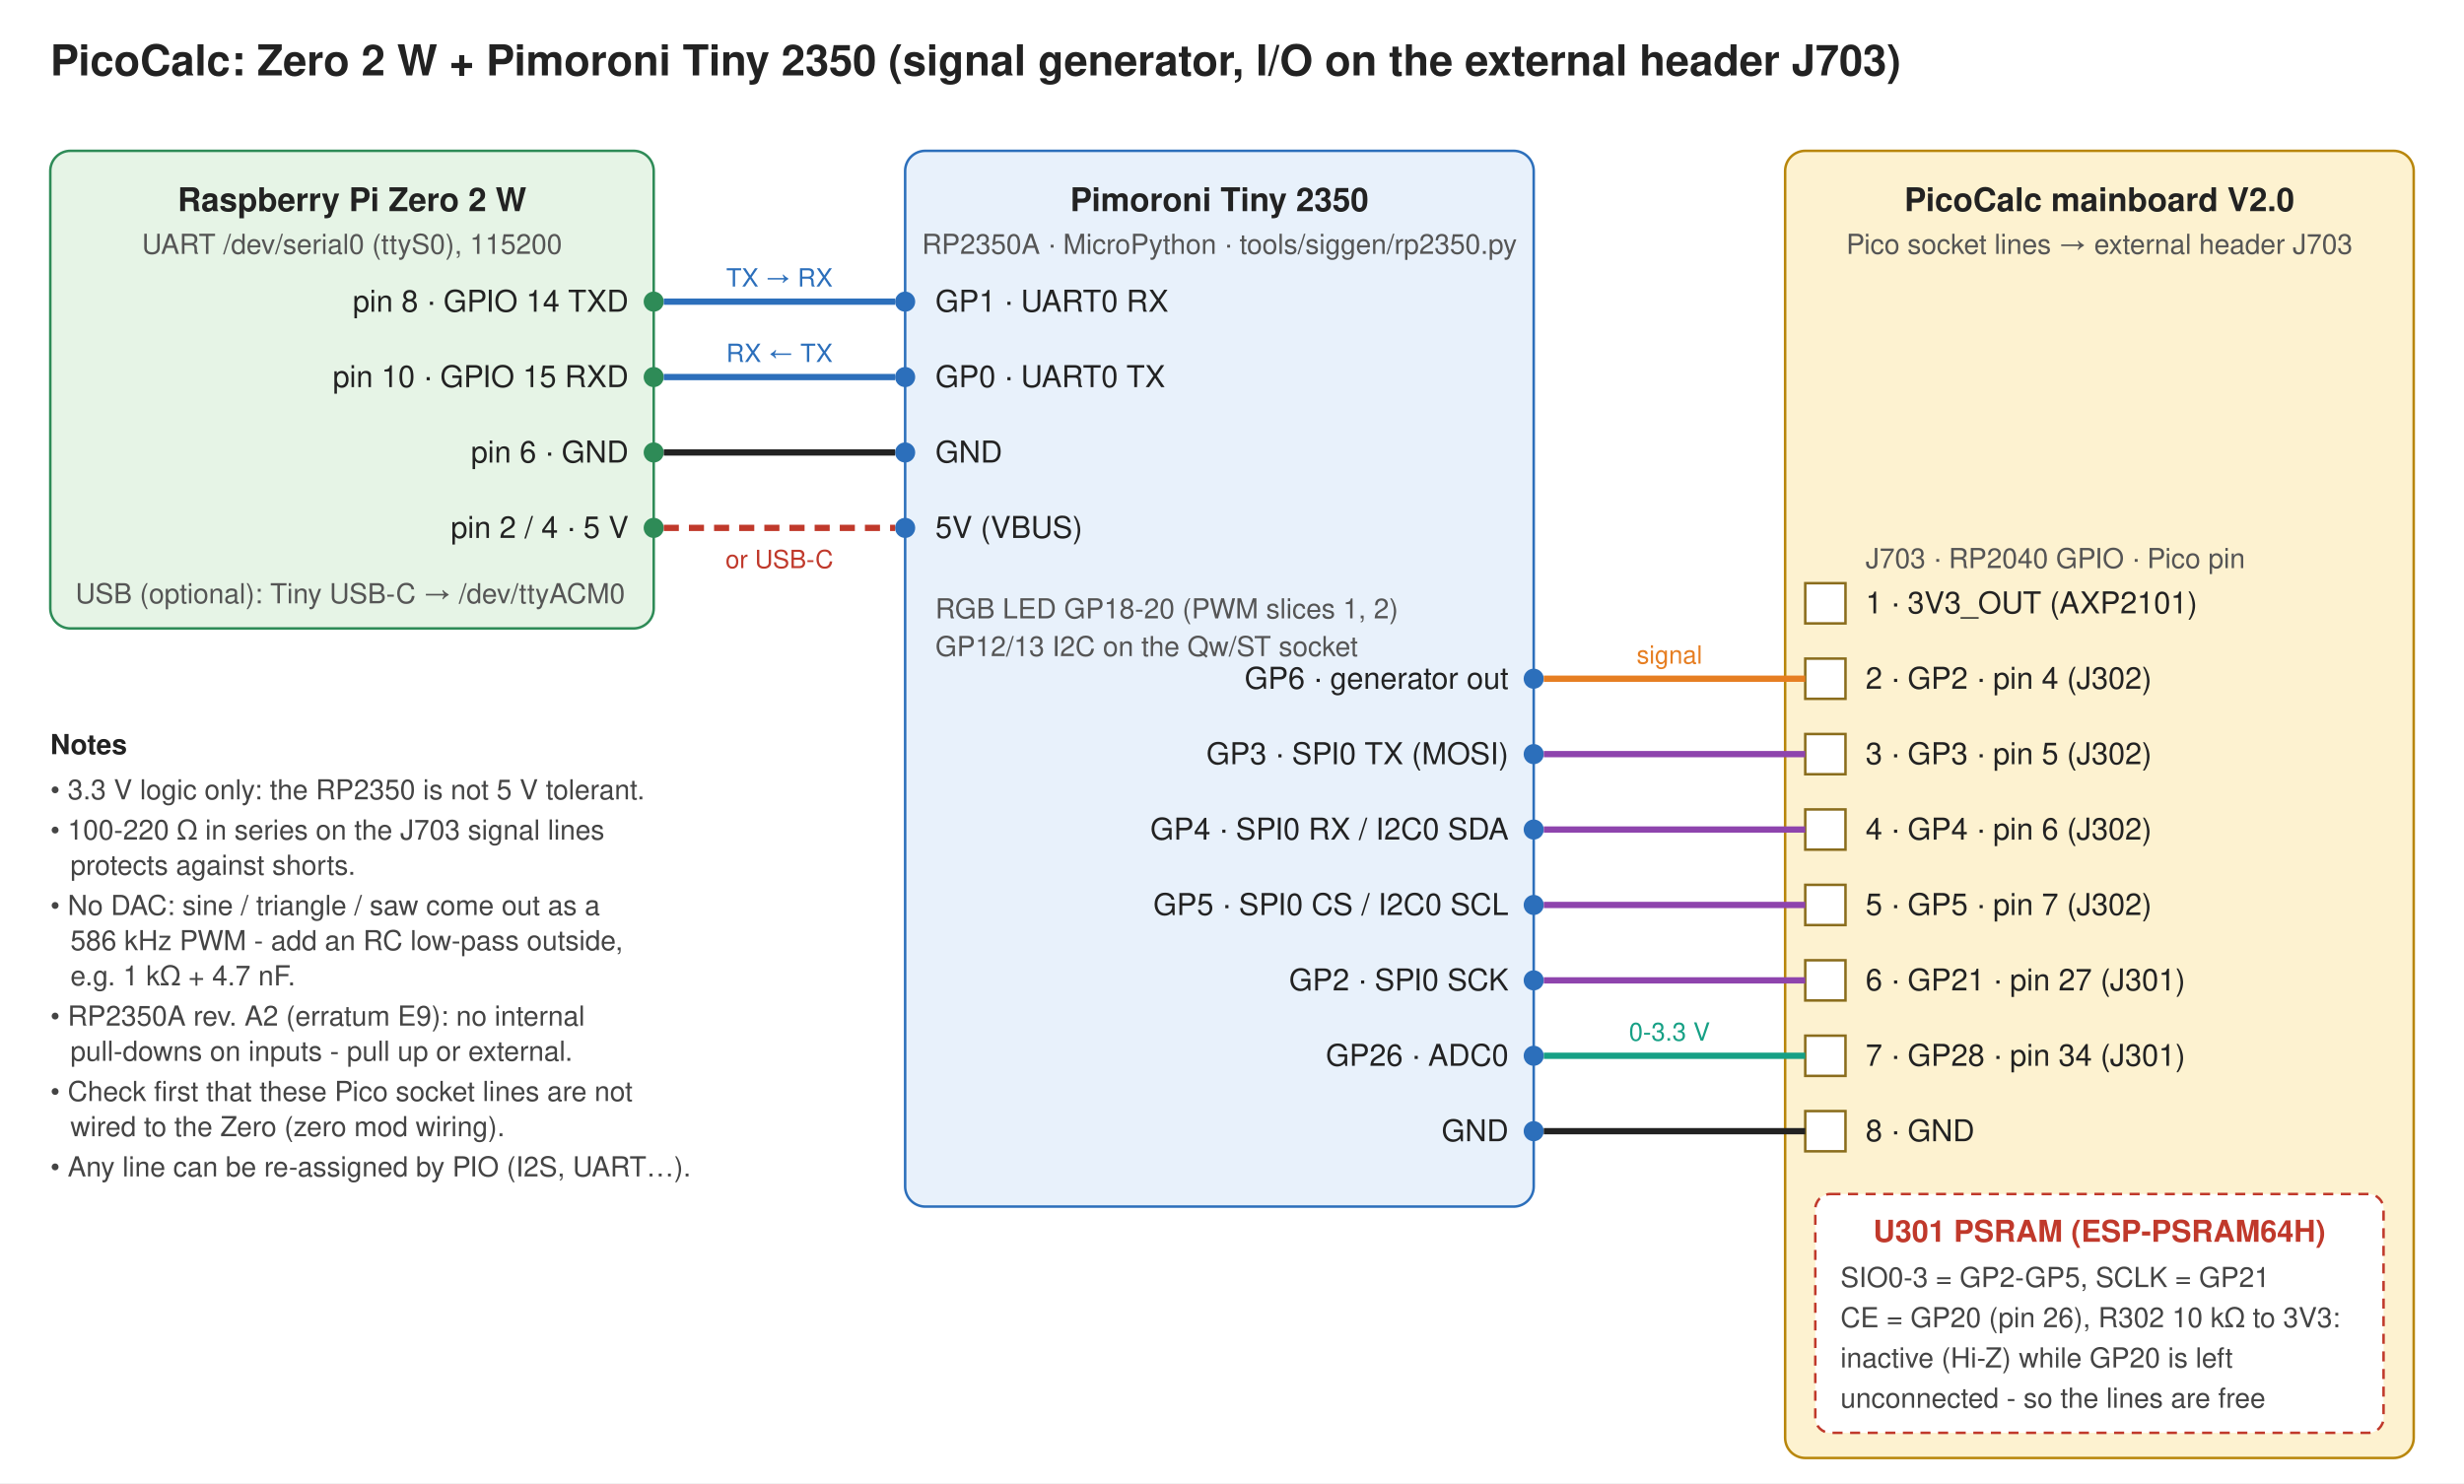
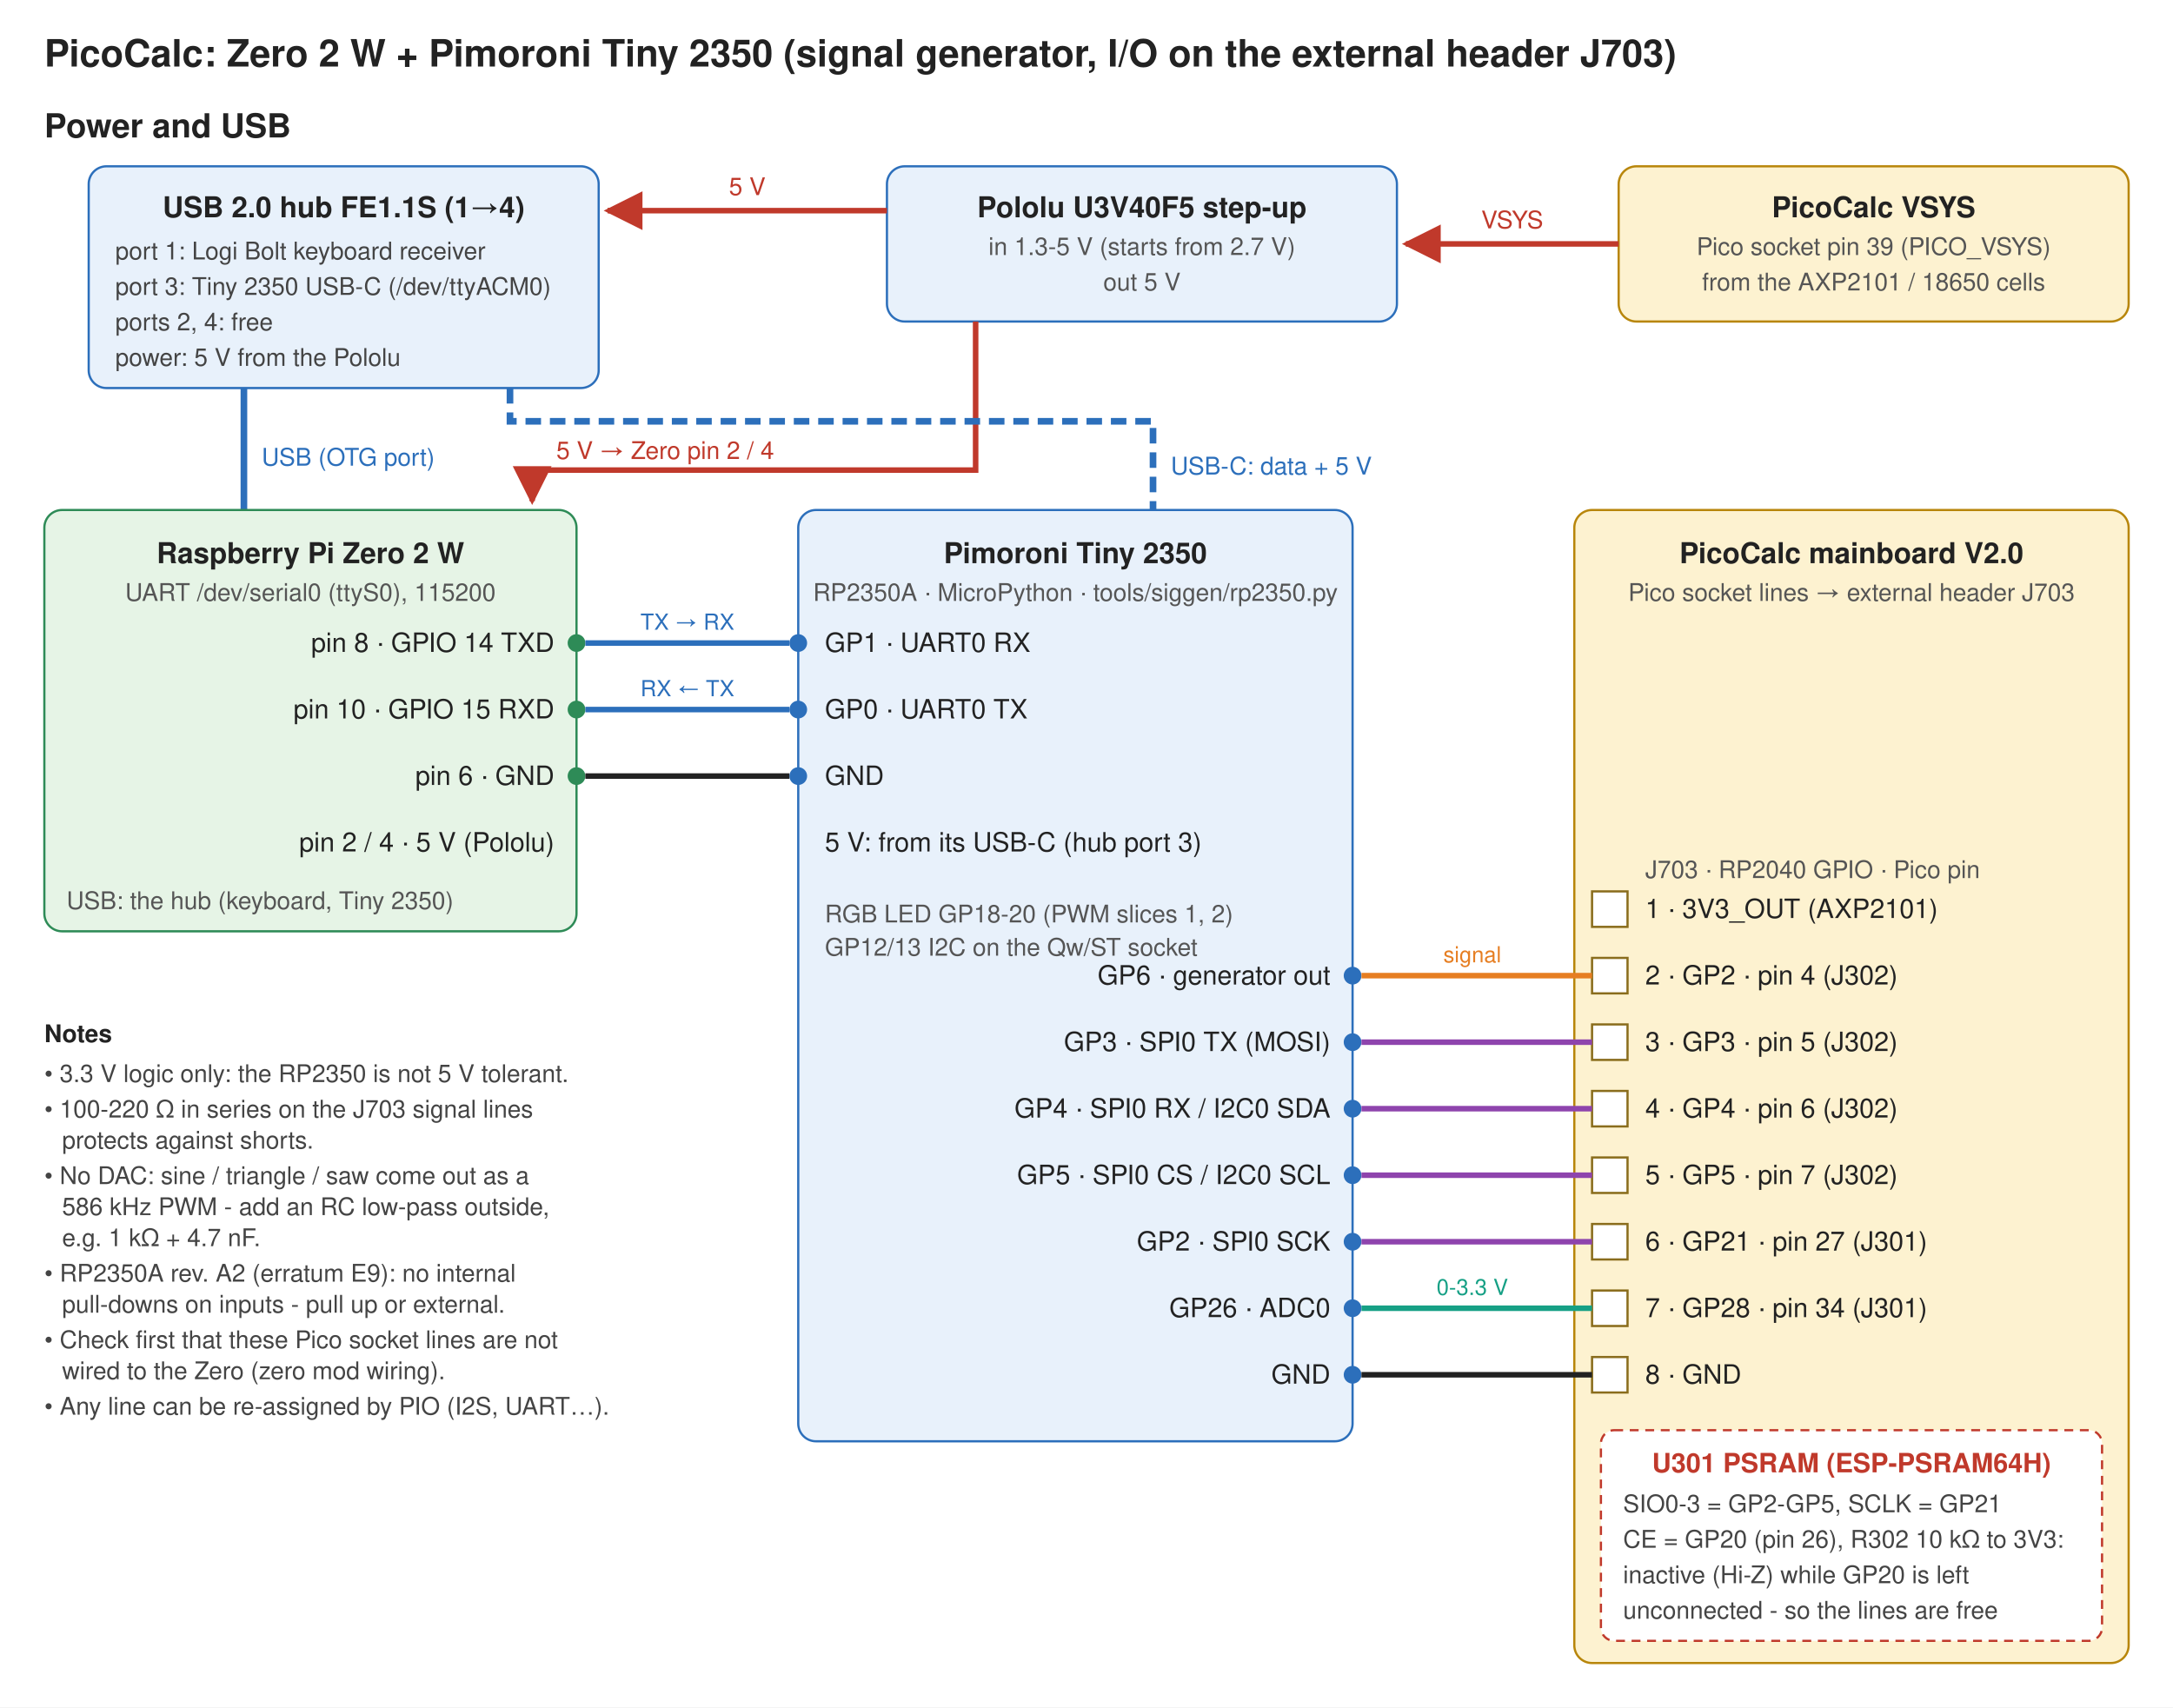
- <svg xmlns="http://www.w3.org/2000/svg" viewBox="0 0 980 590" width="980" height="590" font-family="Helvetica, Arial, sans-serif" font-size="13">
-   <rect width="980" height="590" fill="#ffffff" />
+ <svg xmlns="http://www.w3.org/2000/svg" viewBox="0 0 980 770" width="980" height="770" font-family="Helvetica, Arial, sans-serif" font-size="13">
+   <rect width="980" height="770" fill="#ffffff" />
  <text x="20" y="30" font-size="17" font-weight="bold" fill="#222">PicoCalc: Zero 2 W + Pimoroni Tiny 2350 (signal generator, I/O on the external header J703)</text>
-   <rect x="20" y="60" width="240" height="190" rx="8" fill="#e6f4e6" stroke="#2e8b57" />
-   <text x="140" y="84" text-anchor="middle" font-weight="bold" fill="#222">Raspberry Pi Zero 2 W</text>
-   <text x="140" y="101" text-anchor="middle" font-size="11" fill="#555">UART /dev/serial0 (ttyS0), 115200</text>
-   <g font-size="12" fill="#222">
-     <text x="250" y="124" text-anchor="end">pin 8 · GPIO 14 TXD</text>
-     <text x="250" y="154" text-anchor="end">pin 10 · GPIO 15 RXD</text>
-     <text x="250" y="184" text-anchor="end">pin 6 · GND</text>
-     <text x="250" y="214" text-anchor="end">pin 2 / 4 · 5 V</text>
+   <defs>
+     <marker id="ar" viewBox="0 0 10 10" refX="9" refY="5" markerWidth="7" markerHeight="7" orient="auto-start-reverse">
+       <path d="M0,0 L10,5 L0,10 z" fill="#c0392b" />
+     </marker>
+   </defs>
+   <text x="20" y="62" font-size="15" font-weight="bold" fill="#222">Power and USB</text>
+   <rect x="730" y="75" width="230" height="70" rx="8" fill="#fdf2d0" stroke="#b8860b" />
+   <text x="845" y="98" text-anchor="middle" font-weight="bold" fill="#222">PicoCalc VSYS</text>
+   <text x="845" y="115" text-anchor="middle" font-size="11" fill="#555">Pico socket pin 39 (PICO_VSYS)</text>
+   <text x="845" y="131" text-anchor="middle" font-size="11" fill="#555">from the AXP2101 / 18650 cells</text>
+   <rect x="400" y="75" width="230" height="70" rx="8" fill="#e8f1fb" stroke="#2c6fbb" />
+   <text x="515" y="98" text-anchor="middle" font-weight="bold" fill="#222">Pololu U3V40F5 step-up</text>
+   <text x="515" y="115" text-anchor="middle" font-size="11" fill="#555">in 1.3-5 V (starts from 2.7 V)</text>
+   <text x="515" y="131" text-anchor="middle" font-size="11" fill="#555">out 5 V</text>
+   <rect x="40" y="75" width="230" height="100" rx="8" fill="#e8f1fb" stroke="#2c6fbb" />
+   <text x="155" y="98" text-anchor="middle" font-weight="bold" fill="#222">USB 2.0 hub FE1.1S (1→4)</text>
+   <g font-size="11" fill="#444">
+     <text x="52" y="117">port 1: Logi Bolt keyboard receiver</text>
+     <text x="52" y="133">port 3: Tiny 2350 USB-C (/dev/ttyACM0)</text>
+     <text x="52" y="149">ports 2, 4: free</text>
+     <text x="52" y="165">power: 5 V from the Pololu</text>
  </g>
-   <g fill="#2e8b57">
-     <circle cx="260" cy="120" r="4" />
-     <circle cx="260" cy="150" r="4" />
-     <circle cx="260" cy="180" r="4" />
-     <circle cx="260" cy="210" r="4" />
-   </g>
-   <text x="30" y="240" font-size="11" fill="#555">USB (optional): Tiny USB-C → /dev/ttyACM0</text>
-   <rect x="360" y="60" width="250" height="420" rx="8" fill="#e8f1fb" stroke="#2c6fbb" />
-   <text x="485" y="84" text-anchor="middle" font-weight="bold" fill="#222">Pimoroni Tiny 2350</text>
-   <text x="485" y="101" text-anchor="middle" font-size="11" fill="#555">RP2350A · MicroPython · tools/siggen/rp2350.py</text>
-   <g font-size="12" fill="#222">
-     <text x="372" y="124">GP1 · UART0 RX</text>
-     <text x="372" y="154">GP0 · UART0 TX</text>
-     <text x="372" y="184">GND</text>
-     <text x="372" y="214">5V (VBUS)</text>
-   </g>
-   <g fill="#2c6fbb">
-     <circle cx="360" cy="120" r="4" />
-     <circle cx="360" cy="150" r="4" />
-     <circle cx="360" cy="180" r="4" />
-     <circle cx="360" cy="210" r="4" />
-   </g>
-   <g font-size="12" fill="#222">
-     <text x="600" y="274" text-anchor="end">GP6 · generator out</text>
-     <text x="600" y="304" text-anchor="end">GP3 · SPI0 TX (MOSI)</text>
-     <text x="600" y="334" text-anchor="end">GP4 · SPI0 RX / I2C0 SDA</text>
-     <text x="600" y="364" text-anchor="end">GP5 · SPI0 CS / I2C0 SCL</text>
-     <text x="600" y="394" text-anchor="end">GP2 · SPI0 SCK</text>
-     <text x="600" y="424" text-anchor="end">GP26 · ADC0</text>
-     <text x="600" y="454" text-anchor="end">GND</text>
-   </g>
-   <g fill="#2c6fbb">
-     <circle cx="610" cy="270" r="4" />
-     <circle cx="610" cy="300" r="4" />
-     <circle cx="610" cy="330" r="4" />
-     <circle cx="610" cy="360" r="4" />
-     <circle cx="610" cy="390" r="4" />
-     <circle cx="610" cy="420" r="4" />
-     <circle cx="610" cy="450" r="4" />
-   </g>
-   <g font-size="11" fill="#555">
-     <text x="372" y="246">RGB LED GP18-20 (PWM slices 1, 2)</text>
-     <text x="372" y="261">GP12/13 I2C on the Qw/ST socket</text>
-   </g>
-   <rect x="710" y="60" width="250" height="520" rx="8" fill="#fdf2d0" stroke="#b8860b" />
-   <text x="835" y="84" text-anchor="middle" font-weight="bold" fill="#222">PicoCalc mainboard V2.0</text>
-   <text x="835" y="101" text-anchor="middle" font-size="11" fill="#555">Pico socket lines → external header J703</text>
-   <text x="742" y="226" font-size="11" fill="#555">J703 · RP2040 GPIO · Pico pin</text>
-   <g fill="#ffffff" stroke="#8a6d1d">
-     <rect x="718" y="232" width="16" height="16" />
-     <rect x="718" y="262" width="16" height="16" />
-     <rect x="718" y="292" width="16" height="16" />
-     <rect x="718" y="322" width="16" height="16" />
-     <rect x="718" y="352" width="16" height="16" />
-     <rect x="718" y="382" width="16" height="16" />
-     <rect x="718" y="412" width="16" height="16" />
-     <rect x="718" y="442" width="16" height="16" />
-   </g>
-   <g font-size="12" fill="#222">
-     <text x="742" y="244">1 · 3V3_OUT (AXP2101)</text>
-     <text x="742" y="274">2 · GP2 · pin 4 (J302)</text>
-     <text x="742" y="304">3 · GP3 · pin 5 (J302)</text>
-     <text x="742" y="334">4 · GP4 · pin 6 (J302)</text>
-     <text x="742" y="364">5 · GP5 · pin 7 (J302)</text>
-     <text x="742" y="394">6 · GP21 · pin 27 (J301)</text>
-     <text x="742" y="424">7 · GP28 · pin 34 (J301)</text>
-     <text x="742" y="454">8 · GND</text>
-   </g>
-   <rect x="722" y="475" width="226" height="95" rx="6" fill="#ffffff" stroke="#c0392b" stroke-dasharray="4 3" />
-   <text x="835" y="494" text-anchor="middle" font-size="12" font-weight="bold" fill="#c0392b">U301 PSRAM (ESP-PSRAM64H)</text>
-   <g font-size="11" fill="#444">
-     <text x="732" y="512">SIO0-3 = GP2-GP5, SCLK = GP21</text>
-     <text x="732" y="528">CE = GP20 (pin 26), R302 10 kΩ to 3V3:</text>
-     <text x="732" y="544">inactive (Hi-Z) while GP20 is left</text>
-     <text x="732" y="560">unconnected - so the lines are free</text>
-   </g>
-   <line x1="264" y1="120" x2="356" y2="120" stroke="#2c6fbb" stroke-width="2.5" />
-   <line x1="264" y1="150" x2="356" y2="150" stroke="#2c6fbb" stroke-width="2.5" />
-   <line x1="264" y1="180" x2="356" y2="180" stroke="#222" stroke-width="2.5" />
-   <line x1="264" y1="210" x2="356" y2="210" stroke="#c0392b" stroke-width="2.5" stroke-dasharray="6 4" />
-   <text x="310" y="226" text-anchor="middle" font-size="10" fill="#c0392b">or USB-C</text>
-   <g font-size="10" fill="#2c6fbb" text-anchor="middle">
-     <text x="310" y="114">TX → RX</text>
-     <text x="310" y="144">RX ← TX</text>
-   </g>
-   <g stroke-width="2.5">
-     <line x1="614" y1="270" x2="718" y2="270" stroke="#e67e22" />
-     <line x1="614" y1="300" x2="718" y2="300" stroke="#8e44ad" />
-     <line x1="614" y1="330" x2="718" y2="330" stroke="#8e44ad" />
-     <line x1="614" y1="360" x2="718" y2="360" stroke="#8e44ad" />
-     <line x1="614" y1="390" x2="718" y2="390" stroke="#8e44ad" />
-     <line x1="614" y1="420" x2="718" y2="420" stroke="#16a085" />
-     <line x1="614" y1="450" x2="718" y2="450" stroke="#222" />
-   </g>
-   <text x="664" y="264" text-anchor="middle" font-size="10" fill="#e67e22">signal</text>
-   <text x="664" y="414" text-anchor="middle" font-size="10" fill="#16a085">0-3.3 V</text>
-   <g font-size="11" fill="#444">
-     <text x="20" y="300" font-weight="bold" fill="#222">Notes</text>
-     <text x="20" y="318">• 3.3 V logic only: the RP2350 is not 5 V tolerant.</text>
-     <text x="20" y="334">• 100-220 Ω in series on the J703 signal lines</text>
-     <text x="28" y="348">protects against shorts.</text>
-     <text x="20" y="364">• No DAC: sine / triangle / saw come out as a</text>
-     <text x="28" y="378">586 kHz PWM - add an RC low-pass outside,</text>
-     <text x="28" y="392">e.g. 1 kΩ + 4.7 nF.</text>
-     <text x="20" y="408">• RP2350A rev. A2 (erratum E9): no internal</text>
-     <text x="28" y="422">pull-downs on inputs - pull up or external.</text>
-     <text x="20" y="438">• Check first that these Pico socket lines are not</text>
-     <text x="28" y="452">wired to the Zero (zero mod wiring).</text>
-     <text x="20" y="468">• Any line can be re-assigned by PIO (I2S, UART…).</text>
+   <line x1="730" y1="110" x2="634" y2="110" stroke="#c0392b" stroke-width="2.5" marker-end="url(#ar)" />
+   <text x="682" y="103" text-anchor="middle" font-size="11" fill="#c0392b">VSYS</text>
+   <line x1="400" y1="95" x2="274" y2="95" stroke="#c0392b" stroke-width="2.5" marker-end="url(#ar)" />
+   <text x="337" y="88" text-anchor="middle" font-size="11" fill="#c0392b">5 V</text>
+   <polyline points="440,145 440,212 240,212 240,226" fill="none" stroke="#c0392b" stroke-width="2.5" marker-end="url(#ar)" />
+   <text x="300" y="207" text-anchor="middle" font-size="11" fill="#c0392b">5 V → Zero pin 2 / 4</text>
+   <line x1="110" y1="175" x2="110" y2="230" stroke="#2c6fbb" stroke-width="3" />
+   <text x="118" y="210" font-size="11" fill="#2c6fbb">USB (OTG port)</text>
+   <polyline points="230,175 230,190 520,190 520,230" fill="none" stroke="#2c6fbb" stroke-width="3" stroke-dasharray="7 4" />
+   <text x="528" y="214" font-size="11" fill="#2c6fbb">USB-C: data + 5 V</text>
+   <g transform="translate(0,170)">
+     <rect x="20" y="60" width="240" height="190" rx="8" fill="#e6f4e6" stroke="#2e8b57" />
+     <text x="140" y="84" text-anchor="middle" font-weight="bold" fill="#222">Raspberry Pi Zero 2 W</text>
+     <text x="140" y="101" text-anchor="middle" font-size="11" fill="#555">UART /dev/serial0 (ttyS0), 115200</text>
+     <g font-size="12" fill="#222">
+       <text x="250" y="124" text-anchor="end">pin 8 · GPIO 14 TXD</text>
+       <text x="250" y="154" text-anchor="end">pin 10 · GPIO 15 RXD</text>
+       <text x="250" y="184" text-anchor="end">pin 6 · GND</text>
+       <text x="250" y="214" text-anchor="end">pin 2 / 4 · 5 V (Pololu)</text>
+     </g>
+     <g fill="#2e8b57">
+       <circle cx="260" cy="120" r="4" />
+       <circle cx="260" cy="150" r="4" />
+       <circle cx="260" cy="180" r="4" />
+     </g>
+     <text x="30" y="240" font-size="11" fill="#555">USB: the hub (keyboard, Tiny 2350)</text>
+     <rect x="360" y="60" width="250" height="420" rx="8" fill="#e8f1fb" stroke="#2c6fbb" />
+     <text x="485" y="84" text-anchor="middle" font-weight="bold" fill="#222">Pimoroni Tiny 2350</text>
+     <text x="485" y="101" text-anchor="middle" font-size="11" fill="#555">RP2350A · MicroPython · tools/siggen/rp2350.py</text>
+     <g font-size="12" fill="#222">
+       <text x="372" y="124">GP1 · UART0 RX</text>
+       <text x="372" y="154">GP0 · UART0 TX</text>
+       <text x="372" y="184">GND</text>
+       <text x="372" y="214">5 V: from its USB-C (hub port 3)</text>
+     </g>
+     <g fill="#2c6fbb">
+       <circle cx="360" cy="120" r="4" />
+       <circle cx="360" cy="150" r="4" />
+       <circle cx="360" cy="180" r="4" />
+     </g>
+     <g font-size="12" fill="#222">
+       <text x="600" y="274" text-anchor="end">GP6 · generator out</text>
+       <text x="600" y="304" text-anchor="end">GP3 · SPI0 TX (MOSI)</text>
+       <text x="600" y="334" text-anchor="end">GP4 · SPI0 RX / I2C0 SDA</text>
+       <text x="600" y="364" text-anchor="end">GP5 · SPI0 CS / I2C0 SCL</text>
+       <text x="600" y="394" text-anchor="end">GP2 · SPI0 SCK</text>
+       <text x="600" y="424" text-anchor="end">GP26 · ADC0</text>
+       <text x="600" y="454" text-anchor="end">GND</text>
+     </g>
+     <g fill="#2c6fbb">
+       <circle cx="610" cy="270" r="4" />
+       <circle cx="610" cy="300" r="4" />
+       <circle cx="610" cy="330" r="4" />
+       <circle cx="610" cy="360" r="4" />
+       <circle cx="610" cy="390" r="4" />
+       <circle cx="610" cy="420" r="4" />
+       <circle cx="610" cy="450" r="4" />
+     </g>
+     <g font-size="11" fill="#555">
+       <text x="372" y="246">RGB LED GP18-20 (PWM slices 1, 2)</text>
+       <text x="372" y="261">GP12/13 I2C on the Qw/ST socket</text>
+     </g>
+     <rect x="710" y="60" width="250" height="520" rx="8" fill="#fdf2d0" stroke="#b8860b" />
+     <text x="835" y="84" text-anchor="middle" font-weight="bold" fill="#222">PicoCalc mainboard V2.0</text>
+     <text x="835" y="101" text-anchor="middle" font-size="11" fill="#555">Pico socket lines → external header J703</text>
+     <text x="742" y="226" font-size="11" fill="#555">J703 · RP2040 GPIO · Pico pin</text>
+     <g fill="#ffffff" stroke="#8a6d1d">
+       <rect x="718" y="232" width="16" height="16" />
+       <rect x="718" y="262" width="16" height="16" />
+       <rect x="718" y="292" width="16" height="16" />
+       <rect x="718" y="322" width="16" height="16" />
+       <rect x="718" y="352" width="16" height="16" />
+       <rect x="718" y="382" width="16" height="16" />
+       <rect x="718" y="412" width="16" height="16" />
+       <rect x="718" y="442" width="16" height="16" />
+     </g>
+     <g font-size="12" fill="#222">
+       <text x="742" y="244">1 · 3V3_OUT (AXP2101)</text>
+       <text x="742" y="274">2 · GP2 · pin 4 (J302)</text>
+       <text x="742" y="304">3 · GP3 · pin 5 (J302)</text>
+       <text x="742" y="334">4 · GP4 · pin 6 (J302)</text>
+       <text x="742" y="364">5 · GP5 · pin 7 (J302)</text>
+       <text x="742" y="394">6 · GP21 · pin 27 (J301)</text>
+       <text x="742" y="424">7 · GP28 · pin 34 (J301)</text>
+       <text x="742" y="454">8 · GND</text>
+     </g>
+     <rect x="722" y="475" width="226" height="95" rx="6" fill="#ffffff" stroke="#c0392b" stroke-dasharray="4 3" />
+     <text x="835" y="494" text-anchor="middle" font-size="12" font-weight="bold" fill="#c0392b">U301 PSRAM (ESP-PSRAM64H)</text>
+     <g font-size="11" fill="#444">
+       <text x="732" y="512">SIO0-3 = GP2-GP5, SCLK = GP21</text>
+       <text x="732" y="528">CE = GP20 (pin 26), R302 10 kΩ to 3V3:</text>
+       <text x="732" y="544">inactive (Hi-Z) while GP20 is left</text>
+       <text x="732" y="560">unconnected - so the lines are free</text>
+     </g>
+     <line x1="264" y1="120" x2="356" y2="120" stroke="#2c6fbb" stroke-width="2.5" />
+     <line x1="264" y1="150" x2="356" y2="150" stroke="#2c6fbb" stroke-width="2.5" />
+     <line x1="264" y1="180" x2="356" y2="180" stroke="#222" stroke-width="2.5" />
+     <g font-size="10" fill="#2c6fbb" text-anchor="middle">
+       <text x="310" y="114">TX → RX</text>
+       <text x="310" y="144">RX ← TX</text>
+     </g>
+     <g stroke-width="2.5">
+       <line x1="614" y1="270" x2="718" y2="270" stroke="#e67e22" />
+       <line x1="614" y1="300" x2="718" y2="300" stroke="#8e44ad" />
+       <line x1="614" y1="330" x2="718" y2="330" stroke="#8e44ad" />
+       <line x1="614" y1="360" x2="718" y2="360" stroke="#8e44ad" />
+       <line x1="614" y1="390" x2="718" y2="390" stroke="#8e44ad" />
+       <line x1="614" y1="420" x2="718" y2="420" stroke="#16a085" />
+       <line x1="614" y1="450" x2="718" y2="450" stroke="#222" />
+     </g>
+     <text x="664" y="264" text-anchor="middle" font-size="10" fill="#e67e22">signal</text>
+     <text x="664" y="414" text-anchor="middle" font-size="10" fill="#16a085">0-3.3 V</text>
+     <g font-size="11" fill="#444">
+       <text x="20" y="300" font-weight="bold" fill="#222">Notes</text>
+       <text x="20" y="318">• 3.3 V logic only: the RP2350 is not 5 V tolerant.</text>
+       <text x="20" y="334">• 100-220 Ω in series on the J703 signal lines</text>
+       <text x="28" y="348">protects against shorts.</text>
+       <text x="20" y="364">• No DAC: sine / triangle / saw come out as a</text>
+       <text x="28" y="378">586 kHz PWM - add an RC low-pass outside,</text>
+       <text x="28" y="392">e.g. 1 kΩ + 4.7 nF.</text>
+       <text x="20" y="408">• RP2350A rev. A2 (erratum E9): no internal</text>
+       <text x="28" y="422">pull-downs on inputs - pull up or external.</text>
+       <text x="20" y="438">• Check first that these Pico socket lines are not</text>
+       <text x="28" y="452">wired to the Zero (zero mod wiring).</text>
+       <text x="20" y="468">• Any line can be re-assigned by PIO (I2S, UART…).</text>
+     </g>
  </g>
</svg>
